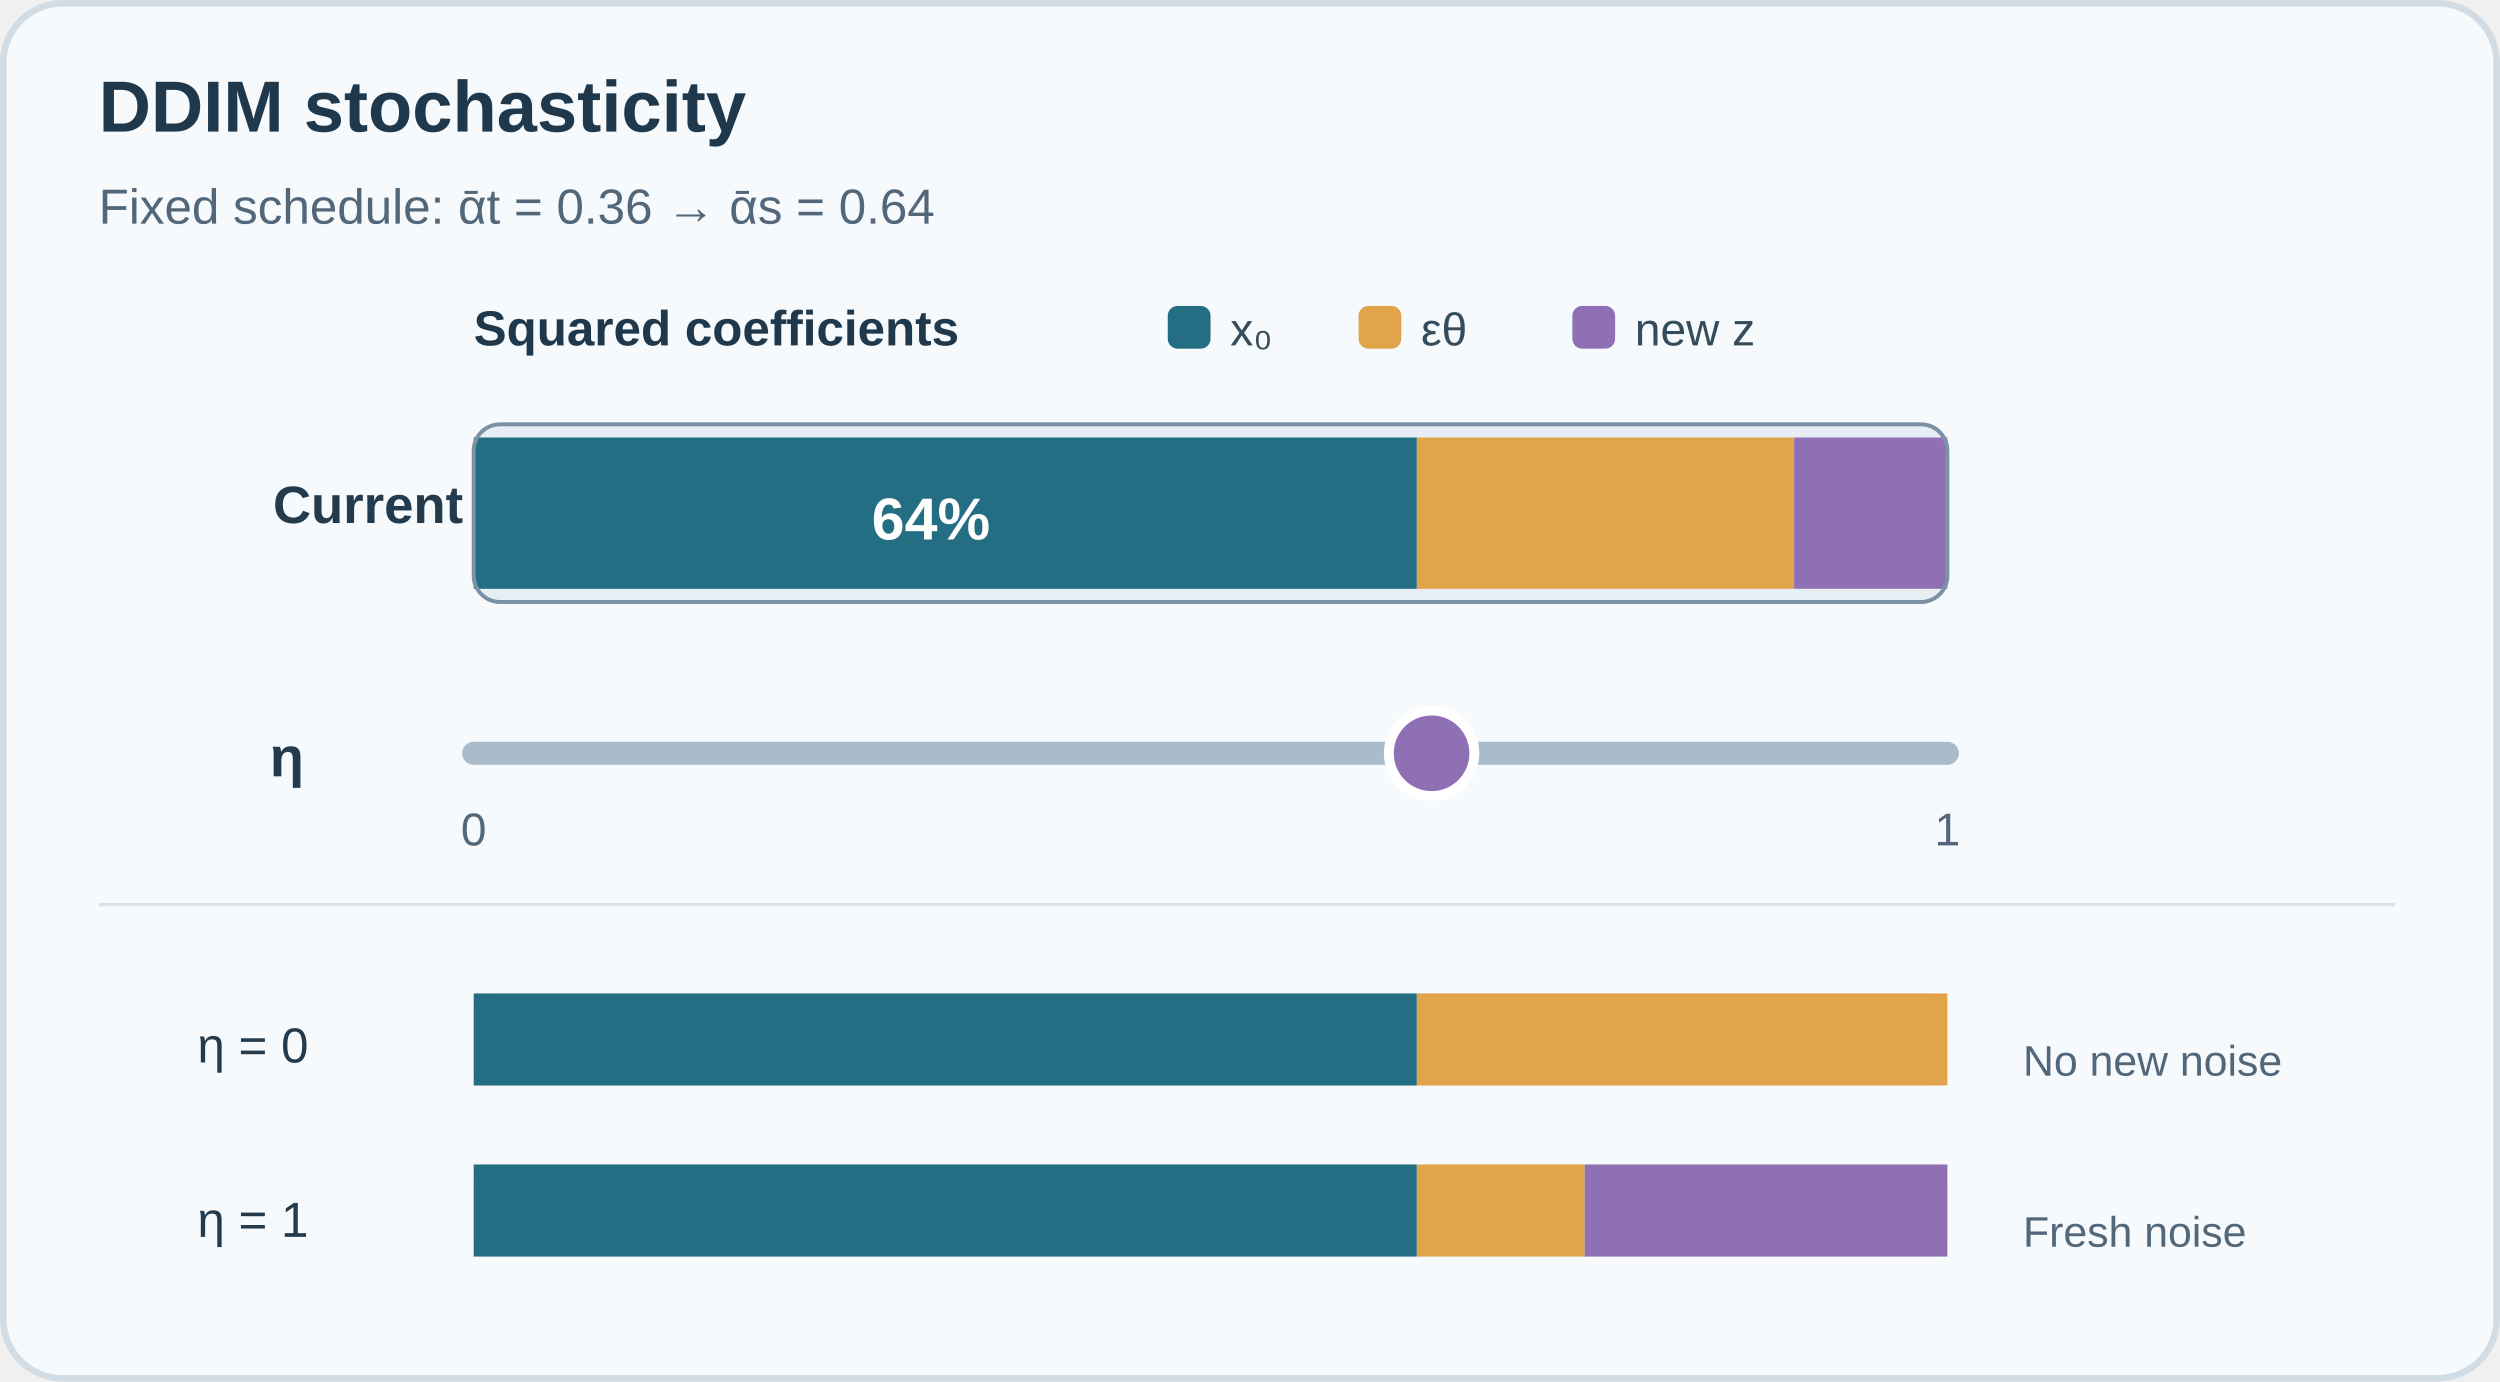
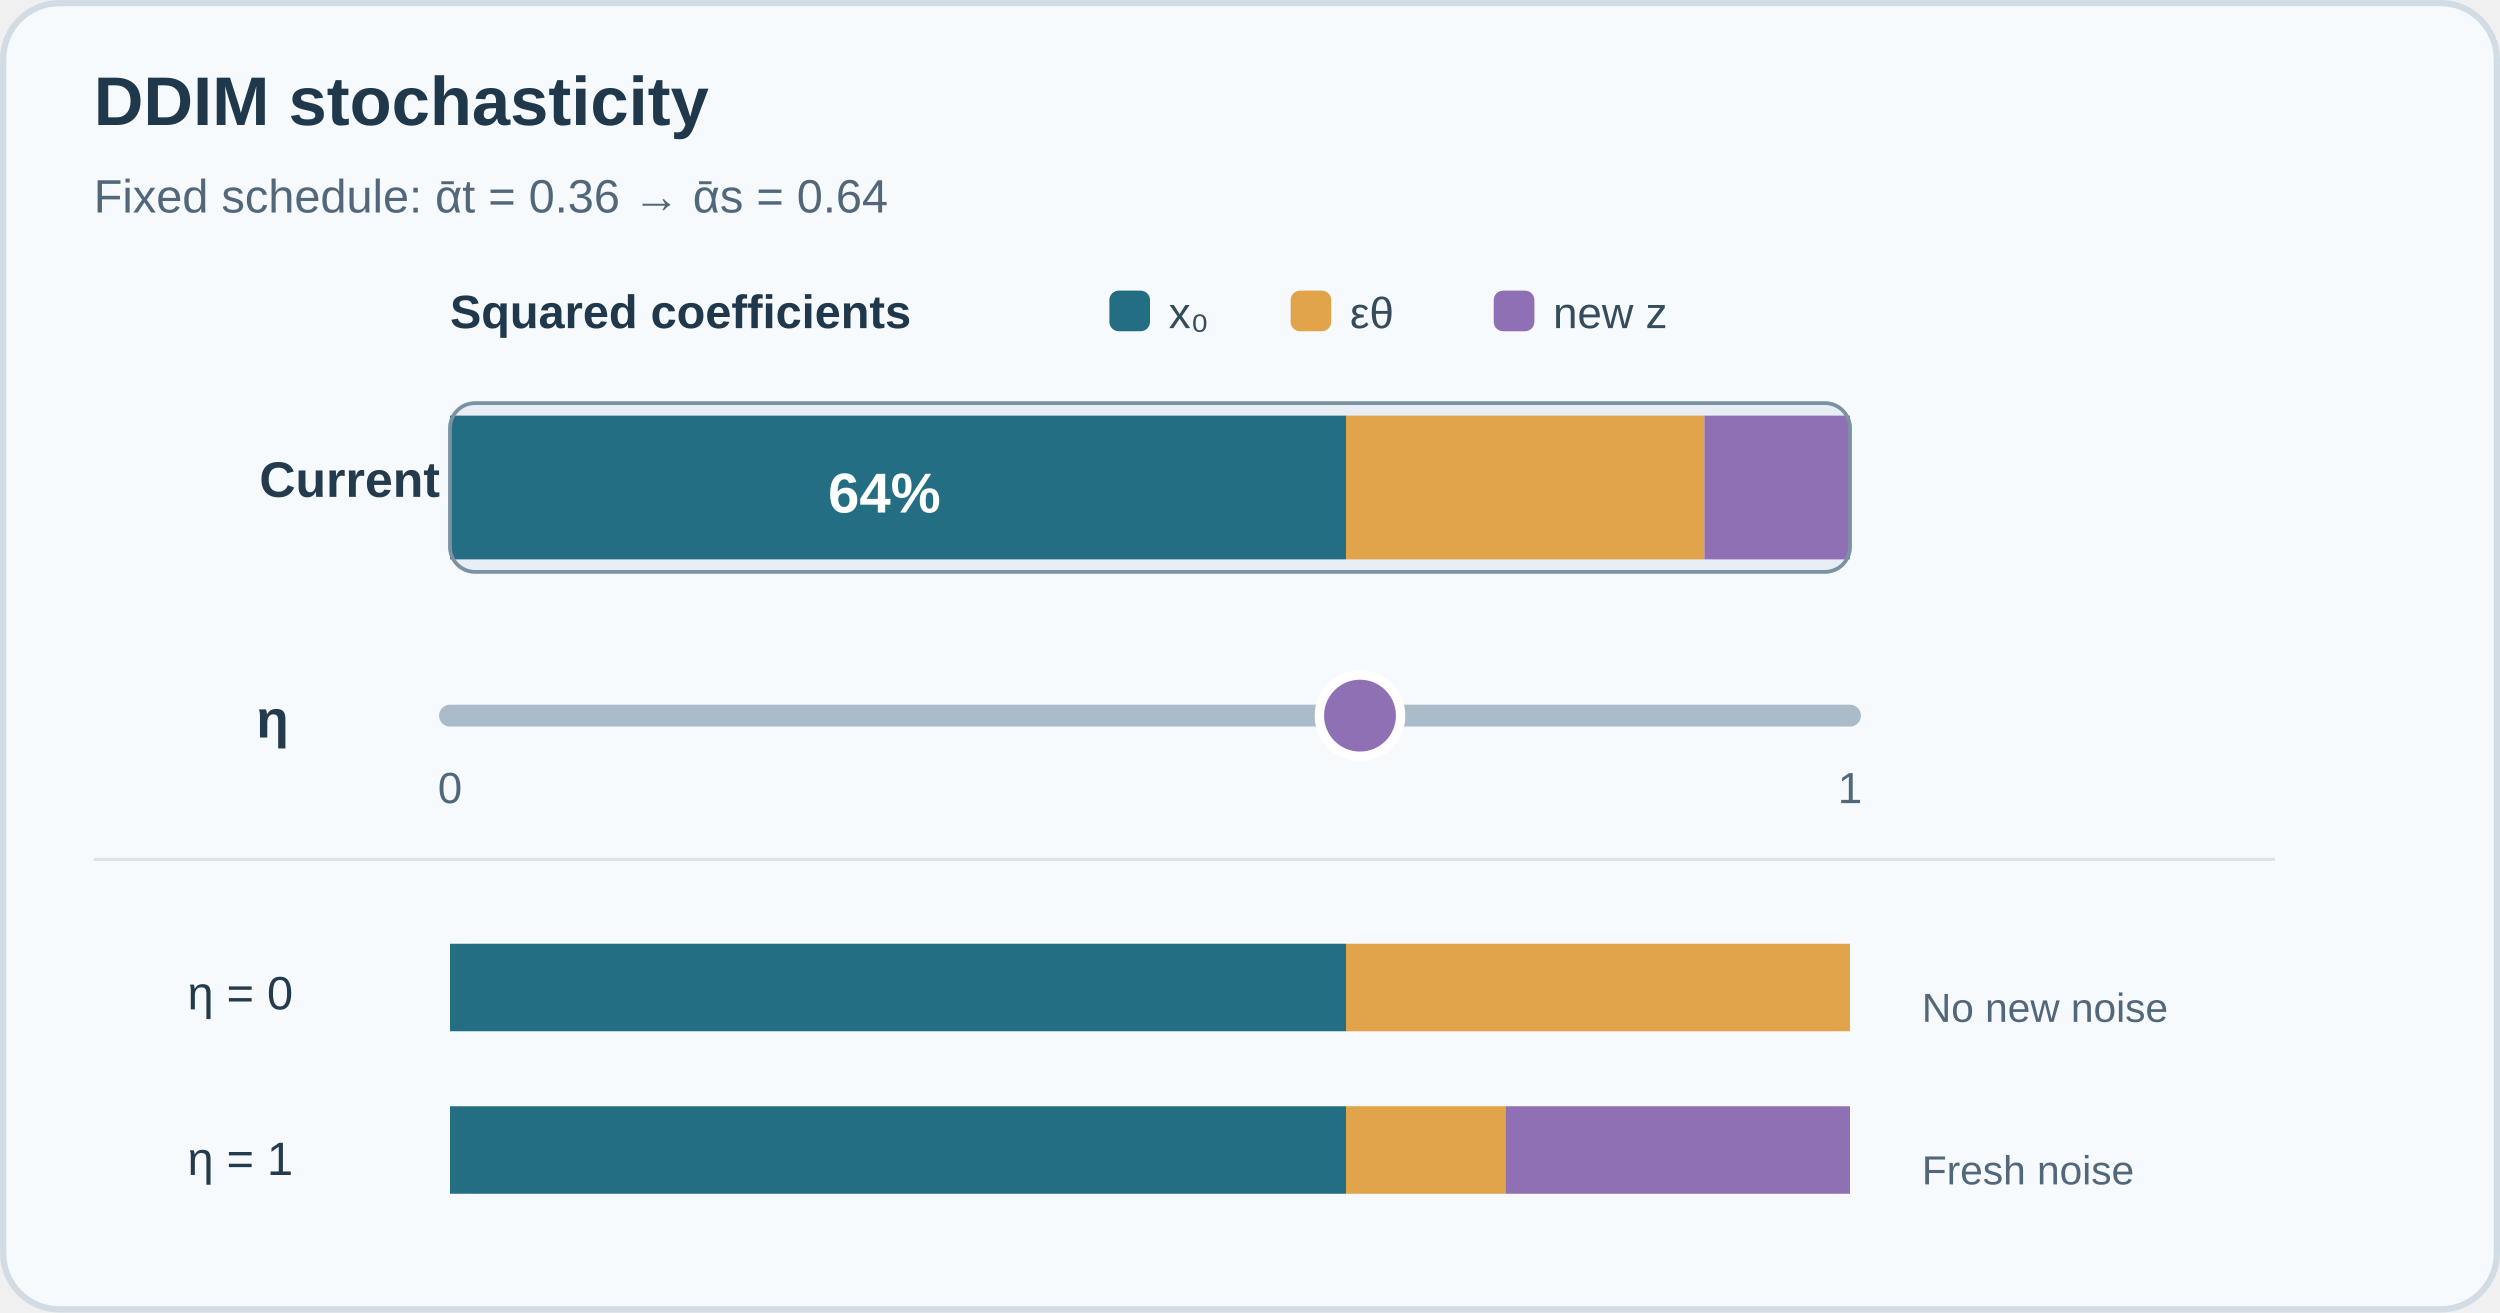
- <svg xmlns="http://www.w3.org/2000/svg" width="760" height="420" viewBox="0 0 760 420" role="img" aria-labelledby="title description">
-   <rect x="1" y="1" width="758" height="418" rx="18" fill="#f7fafc" stroke="#d2dce5" stroke-width="2" />
+ <svg xmlns="http://www.w3.org/2000/svg" width="800" height="420" viewBox="0 0 800 420" role="img" aria-labelledby="title description">
+   <rect x="1" y="1" width="798" height="418" rx="18" fill="#f7fafc" stroke="#d2dce5" stroke-width="2" />
  <text x="30" y="40" fill="#20384b" font-family="Arial,Helvetica,sans-serif" font-size="22" font-weight="700">DDIM stochasticity</text>
  <text x="30" y="68" fill="#52687a" font-family="Arial,Helvetica,sans-serif" font-size="15">Fixed schedule: ᾱt = 0.36 → ᾱs = 0.64</text>
  <text x="144" y="105" fill="#20384b" font-family="Arial,Helvetica,sans-serif" font-size="15" font-weight="600">Squared coefficients</text>
  <rect x="355" y="93" width="13" height="13" rx="3" fill="#246e83" />
  <text x="374" y="105" font-family="Arial,Helvetica,sans-serif" font-size="14" fill="#344c5b">x₀</text>
  <rect x="413" y="93" width="13" height="13" rx="3" fill="#e2a44b" />
  <text x="432" y="105" font-family="Arial,Helvetica,sans-serif" font-size="14" fill="#344c5b">εθ</text>
  <rect x="478" y="93" width="13" height="13" rx="3" fill="#8f70b5" />
  <text x="497" y="105" font-family="Arial,Helvetica,sans-serif" font-size="14" fill="#344c5b">new z</text>
  <text x="83" y="159" fill="#243b4d" font-family="Arial,Helvetica,sans-serif" font-size="16" font-weight="600">Current</text>
  <rect x="144" y="129" width="448" height="54" rx="8" fill="#e7eef4" stroke="#b1c2ce" />
  <rect x="144" y="133" width="286.72" height="46" fill="#246e83" />
  <rect id="pred" x="430.72" y="133" width="114.7" height="46" fill="#e2a44b" />
  <rect id="fresh" x="545.42" y="133" width="46.58" height="46" fill="#8f70b5" />
  <rect x="144" y="129" width="448" height="54" rx="8" fill="none" stroke="#7c92a4" stroke-width="1.2" />
  <text x="283" y="164" fill="white" text-anchor="middle" font-family="Arial,Helvetica,sans-serif" font-size="18" font-weight="700">64%</text>
  <text x="82" y="236" fill="#243b4d" font-family="Arial,Helvetica,sans-serif" font-size="17" font-weight="700">η</text>
  <line x1="144" x2="592" y1="229" y2="229" stroke="#aabcca" stroke-width="7" stroke-linecap="round" />
  <circle id="knob" cx="435.2" cy="229" r="13" fill="#8f70b5" stroke="white" stroke-width="3" />
  <text x="144" y="257" text-anchor="middle" fill="#52687a" font-family="Arial,Helvetica,sans-serif" font-size="14">0</text>
  <text x="592" y="257" text-anchor="middle" fill="#52687a" font-family="Arial,Helvetica,sans-serif" font-size="14">1</text>
  <line x1="30" x2="728" y1="275" y2="275" stroke="#dae3ea" stroke-width="1" />
  <text x="60" y="323" fill="#243b4d" font-family="Arial,Helvetica,sans-serif" font-size="15">η = 0</text>
  <rect x="144" y="302" width="448" height="28" rx="6" fill="#e7eef4" />
  <rect x="144" y="302" width="286.72" height="28" fill="#246e83" />
  <rect x="430.72" y="302" width="161.28" height="28" fill="#e2a44b" />
  <text x="60" y="376" fill="#243b4d" font-family="Arial,Helvetica,sans-serif" font-size="15">η = 1</text>
  <rect x="144" y="354" width="448" height="28" rx="6" fill="#e7eef4" />
  <rect x="144" y="354" width="286.72" height="28" fill="#246e83" />
  <rect x="430.72" y="354" width="51.03" height="28" fill="#e2a44b" />
  <rect x="481.75" y="354" width="110.25" height="28" fill="#8f70b5" />
  <text x="615" y="327" fill="#52687a" font-family="Arial,Helvetica,sans-serif" font-size="13">No new noise</text>
  <text x="615" y="379" fill="#52687a" font-family="Arial,Helvetica,sans-serif" font-size="13">Fresh noise</text>
</svg>
